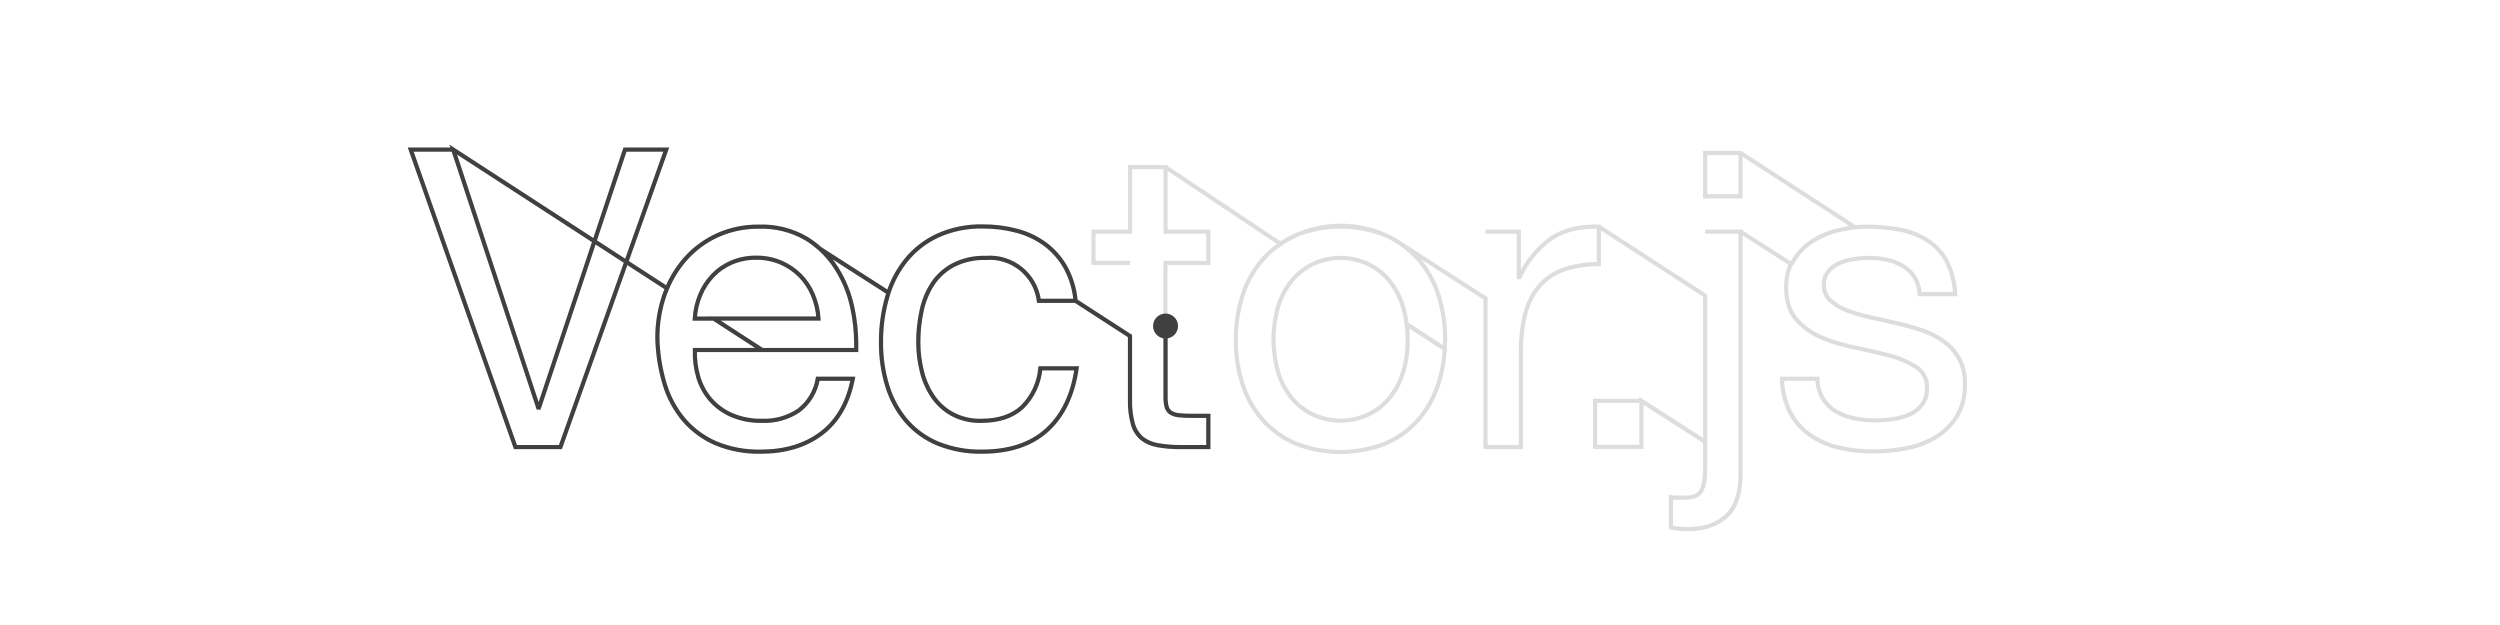
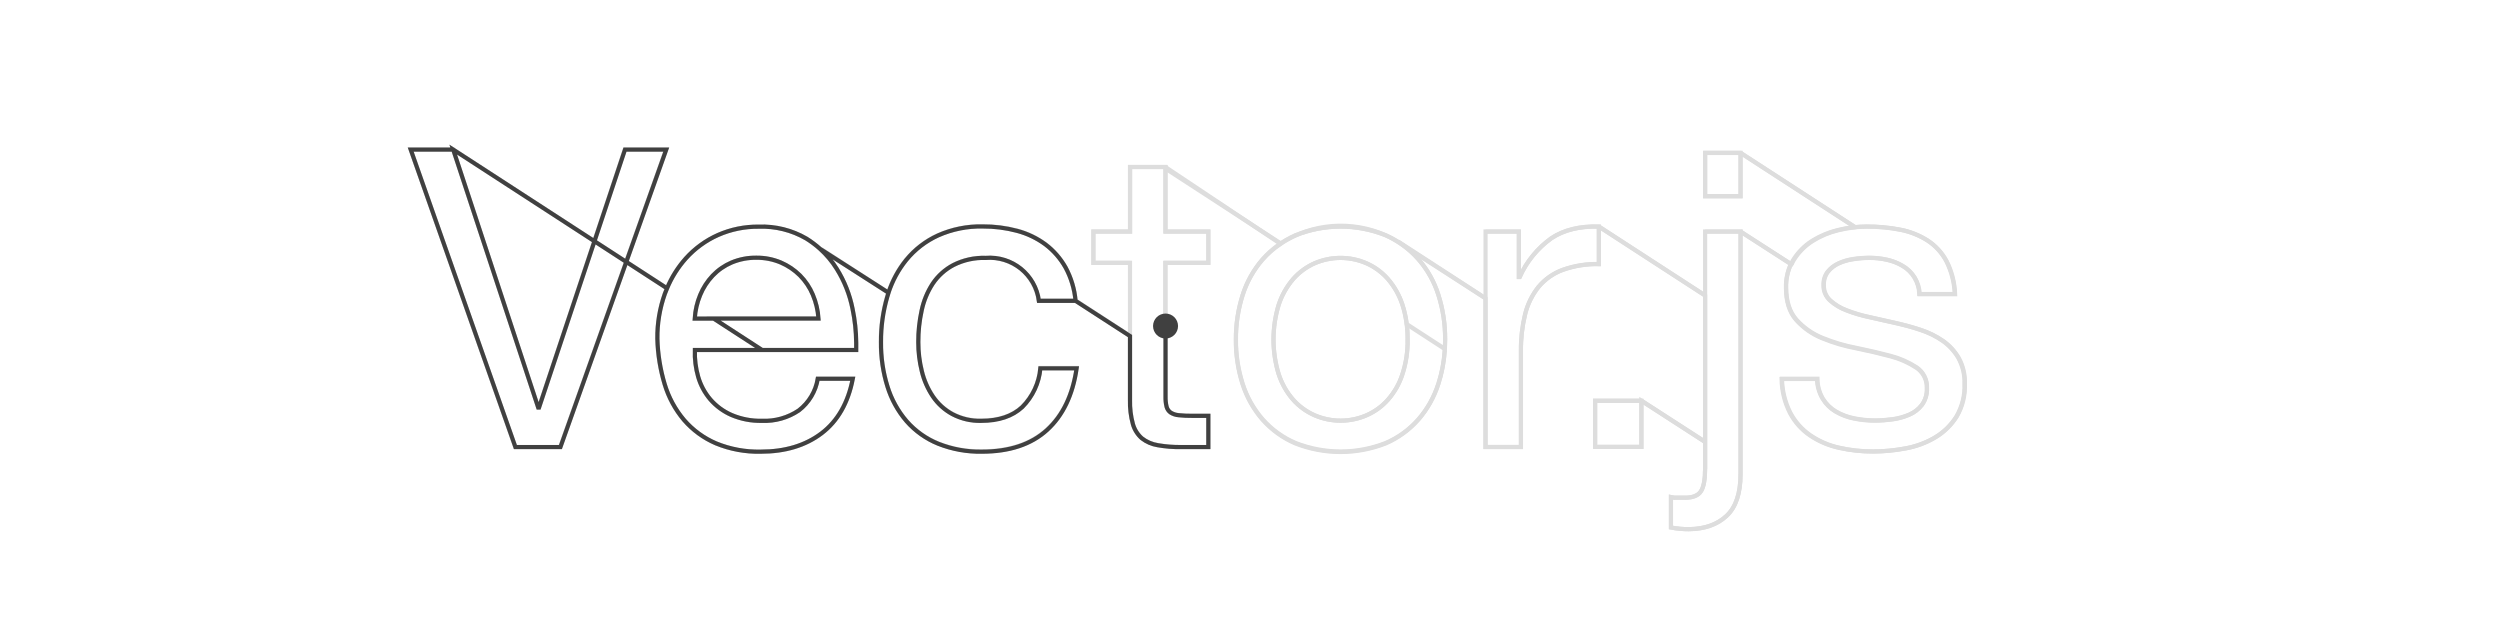
- <svg xmlns="http://www.w3.org/2000/svg" width="600" height="150" viewBox="0 0 600 150">
+ <svg xmlns="http://www.w3.org/2000/svg" viewBox="0 0 600 150">
  <defs>
-     <style>.b7cfdaf6-5eb5-4cf5-bb06-8abf8116584b,.bfddc5ff-6fe0-4a24-a722-02605f5addf6{fill:none;}.b7cfdaf6-5eb5-4cf5-bb06-8abf8116584b{stroke:#ddd;}.b81dd93c-aa82-4ac9-b929-8e60178d5190{fill:#404040;}.bfddc5ff-6fe0-4a24-a722-02605f5addf6{stroke:#404040;}</style>
+     <style>.e474d201-9145-4eff-9d6c-409e62651337,.fb8bf3af-bdd1-47b2-9cfa-5162712d5d6f{fill:none;}.fb8bf3af-bdd1-47b2-9cfa-5162712d5d6f{stroke:#ddd;}.b69530e6-0550-4a42-afb0-639ad4de6863{fill:#404040;}.e474d201-9145-4eff-9d6c-409e62651337{stroke:#404040;}</style>
  </defs>
-   <g id="a2bf0989-a815-459b-b49d-ed81e6bc5227" data-name="Layer 3">
-     <path class="b7cfdaf6-5eb5-4cf5-bb06-8abf8116584b" d="M417.73,36.71v10.4h-8.5V36.71h8.5l27.49,17.83a30.28,30.28,0,0,0-4,.71,20.62,20.62,0,0,0-6.2,2.6,14.38,14.38,0,0,0-4.5,4.55,11.56,11.56,0,0,0-.6,1.09,11.56,11.56,0,0,1,.6-1.09,14.38,14.38,0,0,1,4.5-4.55,20.62,20.62,0,0,1,6.2-2.6,30.28,30.28,0,0,1,4-.71c.94-.09,1.88-.14,2.81-.14a40.87,40.87,0,0,1,8.1.75,18.78,18.78,0,0,1,6.55,2.6,13.4,13.4,0,0,1,4.55,5,19.05,19.05,0,0,1,2,7.85h-8.5a8.14,8.14,0,0,0-4.1-6.8,12.56,12.56,0,0,0-3.75-1.45,19.32,19.32,0,0,0-4.15-.45,25.26,25.26,0,0,0-3.85.3,13,13,0,0,0-3.55,1,7.19,7.19,0,0,0-2.6,2,5,5,0,0,0-1,3.25,4.8,4.8,0,0,0,1.55,3.65,12.22,12.22,0,0,0,4,2.4,34.61,34.61,0,0,0,5.4,1.6q3,.64,6,1.35a63.83,63.83,0,0,1,6.25,1.7,20.58,20.58,0,0,1,5.4,2.65,12.91,12.91,0,0,1,3.8,4.15,12.16,12.16,0,0,1,1.45,6.2,14.42,14.42,0,0,1-1.95,7.8,15.24,15.24,0,0,1-5.1,5,21.27,21.27,0,0,1-7.1,2.65,42,42,0,0,1-7.85.75,36.35,36.35,0,0,1-8.2-.9,20.05,20.05,0,0,1-6.9-3,15.1,15.1,0,0,1-4.8-5.4,18.65,18.65,0,0,1-2-8.15h8.5a9.59,9.59,0,0,0,1.3,4.75,9.07,9.07,0,0,0,3.15,3.1,14,14,0,0,0,4.4,1.65,25.44,25.44,0,0,0,5,.5,31.2,31.2,0,0,0,4.2-.3,15.46,15.46,0,0,0,4-1.1,7.63,7.63,0,0,0,3.05-2.35,6.26,6.26,0,0,0,1.2-4,5.65,5.65,0,0,0-2.5-5,21.4,21.4,0,0,0-6.25-2.75q-3.75-1-8.15-1.9a42.84,42.84,0,0,1-8.15-2.4,16.82,16.82,0,0,1-6.25-4.35q-2.5-2.81-2.5-7.8a13,13,0,0,1,1.15-5.61L417.73,55.6h-8.5v0h8.5v58.2q0,6.9-3.35,10T405.33,127a22.44,22.44,0,0,1-4.3-.4v-7.3l.85.15a5.9,5.9,0,0,0,.75,0h1.8c1.87,0,3.13-.52,3.8-1.55s1-2.89,1-5.55v-6.35l-15.3-9.85v11.1h-11.1V96.2h11.1l15.3,9.85V70.94L383.72,54.39h0q-6.9-.19-11.4,2.8a23.05,23.05,0,0,0-7.6,9.3h-.2V55.6h-8v0h8V66.5h.2a23.05,23.05,0,0,1,7.6-9.3q4.5-3,11.4-2.8v9a24.11,24.11,0,0,0-8.7,1.4,13.71,13.71,0,0,0-5.8,4.1,17.08,17.08,0,0,0-3.2,6.55,35.23,35.23,0,0,0-1,8.85v23h-8.5V71.61L336.15,58.48h0a23.68,23.68,0,0,0-3.57-2,26.32,26.32,0,0,0-25.21,2,25.9,25.9,0,0,1,3.56-2,29,29,0,0,1,21.65,0,23.68,23.68,0,0,1,3.57,2,22,22,0,0,1,4.28,3.77,23.9,23.9,0,0,1,4.8,8.6,34.33,34.33,0,0,1,1.6,10.65q0,1.13-.06,2.22l-9.15-5.94a31,31,0,0,1,.21,3.68,25.5,25.5,0,0,1-1.25,8.35,17.28,17.28,0,0,1-3.45,6.1A14.71,14.71,0,0,1,328,99.66a15.67,15.67,0,0,1-12.5,0,14.89,14.89,0,0,1-5.15-3.75,17.59,17.59,0,0,1-3.45-6.1,28.51,28.51,0,0,1,0-16.7A18.31,18.31,0,0,1,310.33,67a14.91,14.91,0,0,1,5.15-3.8,15.67,15.67,0,0,1,12.5,0,14.72,14.72,0,0,1,5.15,3.8,18,18,0,0,1,3.45,6.15,22.81,22.81,0,0,1,1,4.67l9.15,5.94c0,.07,0,.14,0,.21a32.67,32.67,0,0,1-1.53,8.17,25.58,25.58,0,0,1-2,4.59,23.4,23.4,0,0,1-2.8,4,22.24,22.24,0,0,1-7.85,5.7,29.61,29.61,0,0,1-21.65,0,22.25,22.25,0,0,1-7.9-5.7,24.24,24.24,0,0,1-4.8-8.55,34.17,34.17,0,0,1-1.6-10.6,34.63,34.63,0,0,1,1.6-10.65,24.2,24.2,0,0,1,4.8-8.6,21.89,21.89,0,0,1,4.34-3.8L279.73,40.1h-8.5V55.6h-8.8v7.5h8.8v0h-8.8V55.6h8.8V40.1h8.5V55.6H290v7.5h-10.3V95.2a9.58,9.58,0,0,0,.25,2.4,2.51,2.51,0,0,0,.95,1.4,4.26,4.26,0,0,0,1.95.65,28.47,28.47,0,0,0,3.25.15H290v7.5h-6.5a30.55,30.55,0,0,1-5.65-.45,8.35,8.35,0,0,1-3.8-1.65,7.11,7.11,0,0,1-2.15-3.4,19.89,19.89,0,0,1-.7-5.8V80.65L258.14,72.2a20.62,20.62,0,0,0-2.4-8,18,18,0,0,0-4.85-5.55,20.12,20.12,0,0,0-6.8-3.25,31.28,31.28,0,0,0-8.25-1.05,25,25,0,0,0-10.7,2.15,21.26,21.26,0,0,0-7.65,5.9,24.72,24.72,0,0,0-4.25,7.84,24.72,24.72,0,0,1,4.25-7.84,21.26,21.26,0,0,1,7.65-5.9,25,25,0,0,1,10.7-2.15,31.28,31.28,0,0,1,8.25,1.05,20.12,20.12,0,0,1,6.8,3.25,18,18,0,0,1,4.85,5.55,20.62,20.62,0,0,1,2.4,8h-8.8a11.9,11.9,0,0,0-12.8-10.3,15.86,15.86,0,0,0-7.7,1.7,13.61,13.61,0,0,0-5,4.5,18.79,18.79,0,0,0-2.65,6.45,34.73,34.73,0,0,0-.8,7.55,28.61,28.61,0,0,0,.85,7,18.62,18.62,0,0,0,2.65,6.05,13.37,13.37,0,0,0,4.7,4.25,14,14,0,0,0,6.9,1.6q6.3,0,9.85-3.3a15,15,0,0,0,4.35-9.3h8.7Q257,98,251.29,103.2t-15.65,5.2a27,27,0,0,1-10.45-1.9,20.26,20.26,0,0,1-7.6-5.4,23.2,23.2,0,0,1-4.6-8.35,34.6,34.6,0,0,1-1.55-10.65,37.94,37.94,0,0,1,1.5-10.85q.13-.48.3-1h0L196.81,59.72a23.35,23.35,0,0,0-3.29-2.47,21.2,21.2,0,0,0-11.45-2.85,23.58,23.58,0,0,0-9.75,2,23,23,0,0,0-7.7,5.6,25.42,25.42,0,0,0-4.53,7.2,25.42,25.42,0,0,1,4.53-7.2,23,23,0,0,1,7.7-5.6,23.58,23.58,0,0,1,9.75-2,21.2,21.2,0,0,1,11.45,2.85,23.35,23.35,0,0,1,3.29,2.47,22.14,22.14,0,0,1,4,4.78,28.46,28.46,0,0,1,3.8,9.6,41.42,41.42,0,0,1,.88,8.16q0,.88,0,1.74H182.91l-11.63-7.54h-4.54a17.46,17.46,0,0,1,1.3-5.65,15.11,15.11,0,0,1,3-4.65A13.74,13.74,0,0,1,175.59,63a14.89,14.89,0,0,1,5.95-1.15A14.68,14.68,0,0,1,187.39,63a14.85,14.85,0,0,1,4.6,3.1,14.62,14.62,0,0,1,3.1,4.65,17.73,17.73,0,0,1,1.35,5.7H171.28L182.91,84H166.77a20.69,20.69,0,0,0,.8,6.45,14.71,14.71,0,0,0,2.9,5.4,14.35,14.35,0,0,0,5.1,3.75,17.67,17.67,0,0,0,7.3,1.4,14.69,14.69,0,0,0,8.85-2.5,12.08,12.08,0,0,0,4.55-7.6h8.4q-1.69,8.7-7.5,13.1t-14.6,4.4a26.65,26.65,0,0,1-10.75-2,21.21,21.21,0,0,1-7.65-5.6,24,24,0,0,1-4.65-8.6,41.86,41.86,0,0,1-1.75-10.9,31.14,31.14,0,0,1,1.8-10.8c.17-.44.34-.87.52-1.3h0L108.77,35.9l20.4,61.9h.2L150,35.9h9.9l-25.4,71.4h-10.8L98.57,35.9h10.2" />
+   <g id="b5f7199a-681b-4eaa-a64c-d2bb7e62a686" data-name="Layer 1">
+     <path class="fb8bf3af-bdd1-47b2-9cfa-5162712d5d6f" d="M123.64,107.26l-25.1-71.4h10.2l20.4,61.9h.2l20.6-61.9h9.9l-25.4,71.4Z" />
+     <path class="fb8bf3af-bdd1-47b2-9cfa-5162712d5d6f" d="M197.14,104q-5.8,4.41-14.6,4.4a26.58,26.58,0,0,1-10.75-2,21,21,0,0,1-7.65-5.6,23.63,23.63,0,0,1-4.65-8.6,41,41,0,0,1-1.75-10.9,31.14,31.14,0,0,1,1.8-10.8,25.82,25.82,0,0,1,5.05-8.5,22.91,22.91,0,0,1,7.7-5.6,23.52,23.52,0,0,1,9.75-2,21.23,21.23,0,0,1,11.45,2.85,22.78,22.78,0,0,1,7.3,7.25,28.84,28.84,0,0,1,3.8,9.6,41.36,41.36,0,0,1,.85,9.9h-38.7a20.4,20.4,0,0,0,.8,6.45,14.41,14.41,0,0,0,2.9,5.4,14.17,14.17,0,0,0,5.1,3.75,17.48,17.48,0,0,0,7.3,1.4,14.69,14.69,0,0,0,8.85-2.5,12.1,12.1,0,0,0,4.55-7.6h8.4Q202.93,99.56,197.14,104Zm-2-33.2a14.62,14.62,0,0,0-3.1-4.65,14.85,14.85,0,0,0-4.6-3.1,14.68,14.68,0,0,0-5.85-1.15A14.89,14.89,0,0,0,175.59,63,13.74,13.74,0,0,0,171,66.16a15.11,15.11,0,0,0-3,4.65,17.46,17.46,0,0,0-1.3,5.65h29.7A17.73,17.73,0,0,0,195.09,70.76Z" />
+     <path class="fb8bf3af-bdd1-47b2-9cfa-5162712d5d6f" d="M245.14,64.56a12.91,12.91,0,0,0-8.6-2.7,15.86,15.86,0,0,0-7.7,1.7,13.79,13.79,0,0,0-5,4.5,18.79,18.79,0,0,0-2.65,6.45,34.79,34.79,0,0,0-.8,7.55,28.55,28.55,0,0,0,.85,7,18.53,18.53,0,0,0,2.65,6,13.27,13.27,0,0,0,4.7,4.25,14,14,0,0,0,6.9,1.6q6.3,0,9.85-3.3a15,15,0,0,0,4.35-9.3h8.7q-1.41,9.6-7.15,14.8t-15.65,5.2a26.83,26.83,0,0,1-10.45-1.9,20,20,0,0,1-7.6-5.4,23.12,23.12,0,0,1-4.6-8.35,34.6,34.6,0,0,1-1.55-10.65,38,38,0,0,1,1.5-10.85,25,25,0,0,1,4.55-8.8,21.37,21.37,0,0,1,7.65-5.9,25,25,0,0,1,10.7-2.15,31.28,31.28,0,0,1,8.25,1,20.31,20.31,0,0,1,6.8,3.25,18,18,0,0,1,4.85,5.55,20.73,20.73,0,0,1,2.4,8h-8.8A13,13,0,0,0,245.14,64.56Z" />
+     <path class="fb8bf3af-bdd1-47b2-9cfa-5162712d5d6f" d="M290,55.56v7.5h-10.3v32.1a9.58,9.58,0,0,0,.25,2.4,2.51,2.51,0,0,0,.95,1.4,4.15,4.15,0,0,0,1.95.65,28.47,28.47,0,0,0,3.25.15H290v7.5h-6.5a30.55,30.55,0,0,1-5.65-.45,8.35,8.35,0,0,1-3.8-1.65,7.11,7.11,0,0,1-2.15-3.4,19.84,19.84,0,0,1-.7-5.8V63.06h-8.8v-7.5h8.8V40.06h8.5v15.5Z" />
+     <path class="fb8bf3af-bdd1-47b2-9cfa-5162712d5d6f" d="M298.23,70.81a24.29,24.29,0,0,1,4.8-8.6,22.75,22.75,0,0,1,7.9-5.75,29,29,0,0,1,21.65,0,22.74,22.74,0,0,1,7.85,5.75,24,24,0,0,1,4.8,8.6,34.33,34.33,0,0,1,1.6,10.65,33.83,33.83,0,0,1-1.6,10.6,23.94,23.94,0,0,1-4.8,8.55,22,22,0,0,1-7.85,5.7,29.61,29.61,0,0,1-21.65,0,22,22,0,0,1-7.9-5.7,24.24,24.24,0,0,1-4.8-8.55,34.13,34.13,0,0,1-1.6-10.6A34.63,34.63,0,0,1,298.23,70.81Zm8.65,19a17.59,17.59,0,0,0,3.45,6.1,14.89,14.89,0,0,0,5.15,3.75,15.67,15.67,0,0,0,12.5,0,14.71,14.71,0,0,0,5.15-3.75,17.28,17.28,0,0,0,3.45-6.1,25.5,25.5,0,0,0,1.25-8.35,25.58,25.58,0,0,0-1.25-8.35A18,18,0,0,0,333.13,67a14.72,14.72,0,0,0-5.15-3.8,15.67,15.67,0,0,0-12.5,0,14.91,14.91,0,0,0-5.15,3.8,18.31,18.31,0,0,0-3.45,6.15,28.51,28.51,0,0,0,0,16.7Z" />
+     <path class="fb8bf3af-bdd1-47b2-9cfa-5162712d5d6f" d="M364.53,55.56v10.9h.2a23.05,23.05,0,0,1,7.6-9.3q4.5-3,11.4-2.8v9a24.11,24.11,0,0,0-8.7,1.4,13.79,13.79,0,0,0-5.8,4.1,17.15,17.15,0,0,0-3.2,6.55,35.23,35.23,0,0,0-1,8.85v23h-8.5V55.56Z" />
+     <path class="fb8bf3af-bdd1-47b2-9cfa-5162712d5d6f" d="M393.93,96.16v11.1h-11.1V96.16Z" />
+     <path class="fb8bf3af-bdd1-47b2-9cfa-5162712d5d6f" d="M414.38,123.81Q411,127,405.33,127a21.67,21.67,0,0,1-4.3-.4v-7.3c.34.07.62.12.85.15a5.9,5.9,0,0,0,.75,0h1.8c1.87,0,3.13-.52,3.8-1.55s1-2.88,1-5.55V55.56h8.5v58.2Q417.73,120.66,414.38,123.81Z" />
+     <rect class="fb8bf3af-bdd1-47b2-9cfa-5162712d5d6f" x="409.23" y="36.67" width="8.5" height="10.4" />
+     <path class="fb8bf3af-bdd1-47b2-9cfa-5162712d5d6f" d="M437.43,95.71a9,9,0,0,0,3.15,3.1,14,14,0,0,0,4.4,1.65,24.72,24.72,0,0,0,5,.5,31.2,31.2,0,0,0,4.2-.3,15.08,15.08,0,0,0,4-1.1,7.54,7.54,0,0,0,3.05-2.35,6.26,6.26,0,0,0,1.2-3.95,5.66,5.66,0,0,0-2.5-5,21.4,21.4,0,0,0-6.25-2.75q-3.75-1-8.15-1.9a41.43,41.43,0,0,1-8.15-2.4,16.82,16.82,0,0,1-6.25-4.35q-2.5-2.79-2.5-7.8a12.37,12.37,0,0,1,1.75-6.7,14.48,14.48,0,0,1,4.5-4.55,20.88,20.88,0,0,1,6.2-2.6,28.87,28.87,0,0,1,6.85-.85,40.87,40.87,0,0,1,8.1.75,18.78,18.78,0,0,1,6.55,2.6,13.48,13.48,0,0,1,4.55,5,19.05,19.05,0,0,1,2,7.85h-8.5a8.14,8.14,0,0,0-4.1-6.8,12.83,12.83,0,0,0-3.75-1.45,19.32,19.32,0,0,0-4.15-.45,25.26,25.26,0,0,0-3.85.3,13,13,0,0,0-3.55,1.05,7.19,7.19,0,0,0-2.6,2,5,5,0,0,0-1,3.25,4.78,4.78,0,0,0,1.55,3.65,12.22,12.22,0,0,0,4,2.4,33.56,33.56,0,0,0,5.4,1.6q3,.66,6,1.35c2.13.47,4.22,1,6.25,1.7a20.58,20.58,0,0,1,5.4,2.65,13,13,0,0,1,3.8,4.15,12.18,12.18,0,0,1,1.45,6.2,14.37,14.37,0,0,1-1.95,7.8,15.15,15.15,0,0,1-5.1,5,21.27,21.27,0,0,1-7.1,2.65,42,42,0,0,1-7.85.75,36.35,36.35,0,0,1-8.2-.9,20.05,20.05,0,0,1-6.9-2.95,14.93,14.93,0,0,1-4.8-5.4,18.65,18.65,0,0,1-2-8.15h8.5A9.59,9.59,0,0,0,437.43,95.71Z" />
+     <line class="fb8bf3af-bdd1-47b2-9cfa-5162712d5d6f" x1="108.74" y1="35.86" x2="160.05" y2="69.16" />
+     <line class="fb8bf3af-bdd1-47b2-9cfa-5162712d5d6f" x1="197.14" y1="59.81" x2="213.32" y2="70.31" />
+     <line class="fb8bf3af-bdd1-47b2-9cfa-5162712d5d6f" x1="258.44" y1="72.31" x2="271.23" y2="80.61" />
+     <line class="fb8bf3af-bdd1-47b2-9cfa-5162712d5d6f" x1="279.55" y1="40.36" x2="307.53" y2="58.52" />
+     <line class="fb8bf3af-bdd1-47b2-9cfa-5162712d5d6f" x1="335.55" y1="57.96" x2="356.53" y2="71.58" />
+     <line class="fb8bf3af-bdd1-47b2-9cfa-5162712d5d6f" x1="383.72" y1="54.35" x2="409.23" y2="70.9" />
+     <line class="fb8bf3af-bdd1-47b2-9cfa-5162712d5d6f" x1="417.73" y1="55.56" x2="430.32" y2="63.73" />
+     <line class="fb8bf3af-bdd1-47b2-9cfa-5162712d5d6f" x1="417.73" y1="36.67" x2="445.34" y2="54.58" />
+     <line class="fb8bf3af-bdd1-47b2-9cfa-5162712d5d6f" x1="393.93" y1="96.16" x2="409.11" y2="106.01" />
  </g>
-   <g id="fed59702-98fd-4c24-b284-7a4e0acfb1a0" data-name="Layer 5">
-     <circle class="b81dd93c-aa82-4ac9-b929-8e60178d5190" cx="279.73" cy="78.25" r="3" />
-     <path class="bfddc5ff-6fe0-4a24-a722-02605f5addf6" d="M279.73,78.29V95.2a9.58,9.58,0,0,0,.25,2.4,2.51,2.51,0,0,0,.95,1.4,4.26,4.26,0,0,0,1.95.65,28.47,28.47,0,0,0,3.25.15H290v7.5h-6.5a30.55,30.55,0,0,1-5.65-.45,8.35,8.35,0,0,1-3.8-1.65,7.11,7.11,0,0,1-2.15-3.4,19.89,19.89,0,0,1-.7-5.8V80.65L258.14,72.2a20.62,20.62,0,0,0-2.4-8,18,18,0,0,0-4.85-5.55,20.12,20.12,0,0,0-6.8-3.25,31.28,31.28,0,0,0-8.25-1.05,25,25,0,0,0-10.7,2.15,21.26,21.26,0,0,0-7.65,5.9,24.72,24.72,0,0,0-4.25,7.84,24.72,24.72,0,0,1,4.25-7.84,21.26,21.26,0,0,1,7.65-5.9,25,25,0,0,1,10.7-2.15,31.28,31.28,0,0,1,8.25,1.05,20.12,20.12,0,0,1,6.8,3.25,18,18,0,0,1,4.85,5.55,20.62,20.62,0,0,1,2.4,8h-8.8a11.9,11.9,0,0,0-12.8-10.3,15.86,15.86,0,0,0-7.7,1.7,13.61,13.61,0,0,0-5,4.5,18.79,18.79,0,0,0-2.65,6.45,34.73,34.73,0,0,0-.8,7.55,28.61,28.61,0,0,0,.85,7,18.62,18.62,0,0,0,2.65,6.05,13.37,13.37,0,0,0,4.7,4.25,14,14,0,0,0,6.9,1.6q6.3,0,9.85-3.3a15,15,0,0,0,4.35-9.3h8.7Q257,98,251.29,103.2t-15.65,5.2a27,27,0,0,1-10.45-1.9,20.26,20.26,0,0,1-7.6-5.4,23.2,23.2,0,0,1-4.6-8.35,34.6,34.6,0,0,1-1.55-10.65,37.94,37.94,0,0,1,1.5-10.85q.13-.48.3-1h0L196.81,59.72a23.35,23.35,0,0,0-3.29-2.47,21.2,21.2,0,0,0-11.45-2.85,23.58,23.58,0,0,0-9.75,2,23,23,0,0,0-7.7,5.6,25.42,25.42,0,0,0-4.53,7.2,25.42,25.42,0,0,1,4.53-7.2,23,23,0,0,1,7.7-5.6,23.58,23.58,0,0,1,9.75-2,21.2,21.2,0,0,1,11.45,2.85,23.35,23.35,0,0,1,3.29,2.47,22.14,22.14,0,0,1,4,4.78,28.46,28.46,0,0,1,3.8,9.6,41.42,41.42,0,0,1,.88,8.16q0,.88,0,1.74H182.91l-11.63-7.54h-4.54a17.46,17.46,0,0,1,1.3-5.65,15.11,15.11,0,0,1,3-4.65A13.74,13.74,0,0,1,175.59,63a14.89,14.89,0,0,1,5.95-1.15A14.68,14.68,0,0,1,187.39,63a14.85,14.85,0,0,1,4.6,3.1,14.62,14.62,0,0,1,3.1,4.65,17.73,17.73,0,0,1,1.35,5.7H171.28L182.91,84H166.77a20.69,20.69,0,0,0,.8,6.45,14.71,14.71,0,0,0,2.9,5.4,14.35,14.35,0,0,0,5.1,3.75,17.67,17.67,0,0,0,7.3,1.4,14.69,14.69,0,0,0,8.85-2.5,12.08,12.08,0,0,0,4.55-7.6h8.4q-1.69,8.7-7.5,13.1t-14.6,4.4a26.65,26.65,0,0,1-10.75-2,21.21,21.21,0,0,1-7.65-5.6,24,24,0,0,1-4.65-8.6,41.86,41.86,0,0,1-1.75-10.9,31.14,31.14,0,0,1,1.8-10.8c.17-.44.34-.87.52-1.3h0L108.77,35.9l20.4,61.9h.2L150,35.9h9.9l-25.4,71.4h-10.8L98.57,35.9h10.2" />
+   <g id="ac9be4ad-8f31-4637-bb9f-89d4b04b2f0a" data-name="Layer 3">
+     <path class="fb8bf3af-bdd1-47b2-9cfa-5162712d5d6f" d="M417.73,36.71v10.4h-8.5V36.71h8.5l27.49,17.83a30.28,30.28,0,0,0-4,.71,20.62,20.62,0,0,0-6.2,2.6,14.38,14.38,0,0,0-4.5,4.55,11.56,11.56,0,0,0-.6,1.09,11.56,11.56,0,0,1,.6-1.09,14.38,14.38,0,0,1,4.5-4.55,20.62,20.62,0,0,1,6.2-2.6,30.28,30.28,0,0,1,4-.71c.94-.09,1.88-.14,2.81-.14a40.87,40.87,0,0,1,8.1.75,18.78,18.78,0,0,1,6.55,2.6,13.4,13.4,0,0,1,4.55,5,19.05,19.05,0,0,1,2,7.85h-8.5a8.14,8.14,0,0,0-4.1-6.8,12.56,12.56,0,0,0-3.75-1.45,19.32,19.32,0,0,0-4.15-.45,25.26,25.26,0,0,0-3.85.3,13,13,0,0,0-3.55,1,7.19,7.19,0,0,0-2.6,2,5,5,0,0,0-1,3.25,4.8,4.8,0,0,0,1.55,3.65,12.22,12.22,0,0,0,4,2.4,34.61,34.61,0,0,0,5.4,1.6q3,.64,6,1.35a63.83,63.83,0,0,1,6.25,1.7,20.58,20.58,0,0,1,5.4,2.65,12.91,12.91,0,0,1,3.8,4.15,12.16,12.16,0,0,1,1.45,6.2,14.42,14.42,0,0,1-1.95,7.8,15.24,15.24,0,0,1-5.1,5,21.27,21.27,0,0,1-7.1,2.65,42,42,0,0,1-7.85.75,36.35,36.35,0,0,1-8.2-.9,20.05,20.05,0,0,1-6.9-3,15.1,15.1,0,0,1-4.8-5.4,18.65,18.65,0,0,1-2-8.15h8.5a9.59,9.59,0,0,0,1.3,4.75,9.07,9.07,0,0,0,3.15,3.1,14,14,0,0,0,4.4,1.65,25.44,25.44,0,0,0,5,.5,31.2,31.2,0,0,0,4.2-.3,15.46,15.46,0,0,0,4-1.1,7.63,7.63,0,0,0,3.05-2.35,6.26,6.26,0,0,0,1.2-4,5.65,5.65,0,0,0-2.5-5,21.4,21.4,0,0,0-6.25-2.75q-3.75-1-8.15-1.9a42.84,42.84,0,0,1-8.15-2.4,16.82,16.82,0,0,1-6.25-4.35q-2.5-2.81-2.5-7.8a13,13,0,0,1,1.15-5.61L417.73,55.6h-8.5v0h8.5v58.2q0,6.9-3.35,10T405.33,127a22.44,22.44,0,0,1-4.3-.4v-7.3l.85.15a5.9,5.9,0,0,0,.75,0h1.8c1.87,0,3.13-.52,3.8-1.55s1-2.89,1-5.55v-6.35l-15.3-9.85v11.1h-11.1V96.2h11.1l15.3,9.85V70.94L383.72,54.39h0q-6.9-.19-11.4,2.8a23.05,23.05,0,0,0-7.6,9.3h-.2V55.6h-8v0h8V66.5h.2a23.05,23.05,0,0,1,7.6-9.3q4.5-3,11.4-2.8v9a24.11,24.11,0,0,0-8.7,1.4,13.71,13.71,0,0,0-5.8,4.1,17.08,17.08,0,0,0-3.2,6.55,35.23,35.23,0,0,0-1,8.85v23h-8.5V71.61L336.15,58.48h0a23.68,23.68,0,0,0-3.57-2,26.32,26.32,0,0,0-25.21,2,25.9,25.9,0,0,1,3.56-2,29,29,0,0,1,21.65,0,23.68,23.68,0,0,1,3.57,2,22,22,0,0,1,4.28,3.77,23.9,23.9,0,0,1,4.8,8.6,34.33,34.33,0,0,1,1.6,10.65q0,1.13-.06,2.22l-9.15-5.94a31,31,0,0,1,.21,3.68,25.5,25.5,0,0,1-1.25,8.35,17.28,17.28,0,0,1-3.45,6.1A14.71,14.71,0,0,1,328,99.66a15.67,15.67,0,0,1-12.5,0,14.89,14.89,0,0,1-5.15-3.75,17.59,17.59,0,0,1-3.45-6.1,28.51,28.51,0,0,1,0-16.7A18.31,18.31,0,0,1,310.33,67a14.91,14.91,0,0,1,5.15-3.8,15.67,15.67,0,0,1,12.5,0,14.72,14.72,0,0,1,5.15,3.8,18,18,0,0,1,3.45,6.15,22.81,22.81,0,0,1,1,4.67l9.15,5.94c0,.07,0,.14,0,.21a32.67,32.67,0,0,1-1.53,8.17,25.58,25.58,0,0,1-2,4.59,23.4,23.4,0,0,1-2.8,4,22.24,22.24,0,0,1-7.85,5.7,29.61,29.61,0,0,1-21.65,0,22.25,22.25,0,0,1-7.9-5.7,24.24,24.24,0,0,1-4.8-8.55,34.17,34.17,0,0,1-1.6-10.6,34.63,34.63,0,0,1,1.6-10.65,24.2,24.2,0,0,1,4.8-8.6,21.89,21.89,0,0,1,4.34-3.8L279.73,40.1h-8.5V55.6h-8.8v7.5h8.8v0h-8.8V55.6h8.8V40.1h8.5V55.6H290v7.5h-10.3V95.2a9.58,9.58,0,0,0,.25,2.4,2.51,2.51,0,0,0,.95,1.4,4.26,4.26,0,0,0,1.95.65,28.47,28.47,0,0,0,3.25.15H290v7.5h-6.5a30.55,30.55,0,0,1-5.65-.45,8.35,8.35,0,0,1-3.8-1.65,7.11,7.11,0,0,1-2.15-3.4,19.89,19.89,0,0,1-.7-5.8V80.65L258.14,72.2a20.62,20.62,0,0,0-2.4-8,18,18,0,0,0-4.85-5.55,20.12,20.12,0,0,0-6.8-3.25,31.28,31.28,0,0,0-8.25-1.05,25,25,0,0,0-10.7,2.15,21.26,21.26,0,0,0-7.65,5.9,24.72,24.72,0,0,0-4.25,7.84,24.72,24.72,0,0,1,4.25-7.84,21.26,21.26,0,0,1,7.65-5.9,25,25,0,0,1,10.7-2.15,31.28,31.28,0,0,1,8.25,1.05,20.12,20.12,0,0,1,6.8,3.25,18,18,0,0,1,4.85,5.55,20.62,20.62,0,0,1,2.4,8h-8.8a11.9,11.9,0,0,0-12.8-10.3,15.86,15.86,0,0,0-7.7,1.7,13.61,13.61,0,0,0-5,4.5,18.79,18.79,0,0,0-2.65,6.45,34.73,34.73,0,0,0-.8,7.55,28.61,28.61,0,0,0,.85,7,18.62,18.62,0,0,0,2.65,6.05,13.37,13.37,0,0,0,4.7,4.25,14,14,0,0,0,6.9,1.6q6.3,0,9.85-3.3a15,15,0,0,0,4.35-9.3h8.7Q257,98,251.29,103.2t-15.65,5.2a27,27,0,0,1-10.45-1.9,20.26,20.26,0,0,1-7.6-5.4,23.2,23.2,0,0,1-4.6-8.35,34.6,34.6,0,0,1-1.55-10.65,37.94,37.94,0,0,1,1.5-10.85q.13-.48.3-1h0L196.81,59.72a23.35,23.35,0,0,0-3.29-2.47,21.2,21.2,0,0,0-11.45-2.85,23.58,23.58,0,0,0-9.75,2,23,23,0,0,0-7.7,5.6,25.42,25.42,0,0,0-4.53,7.2,25.42,25.42,0,0,1,4.53-7.2,23,23,0,0,1,7.7-5.6,23.58,23.58,0,0,1,9.75-2,21.2,21.2,0,0,1,11.45,2.85,23.35,23.35,0,0,1,3.29,2.47,22.14,22.14,0,0,1,4,4.78,28.46,28.46,0,0,1,3.8,9.6,41.42,41.42,0,0,1,.88,8.16q0,.88,0,1.74H182.91l-11.63-7.54h-4.54a17.46,17.46,0,0,1,1.3-5.65,15.11,15.11,0,0,1,3-4.65A13.74,13.74,0,0,1,175.59,63a14.89,14.89,0,0,1,5.95-1.15A14.68,14.68,0,0,1,187.39,63a14.85,14.85,0,0,1,4.6,3.1,14.62,14.62,0,0,1,3.1,4.65,17.73,17.73,0,0,1,1.35,5.7H171.28L182.91,84H166.77a20.69,20.69,0,0,0,.8,6.45,14.71,14.71,0,0,0,2.9,5.4,14.35,14.35,0,0,0,5.1,3.75,17.67,17.67,0,0,0,7.3,1.4,14.69,14.69,0,0,0,8.85-2.5,12.08,12.08,0,0,0,4.55-7.6h8.4q-1.69,8.7-7.5,13.1t-14.6,4.4a26.65,26.65,0,0,1-10.75-2,21.21,21.21,0,0,1-7.65-5.6,24,24,0,0,1-4.65-8.6,41.86,41.86,0,0,1-1.75-10.9,31.14,31.14,0,0,1,1.8-10.8c.17-.44.34-.87.52-1.3h0L108.77,35.9l20.4,61.9h.2L150,35.9h9.9l-25.4,71.4h-10.8L98.57,35.9h10.2" />
+   </g>
+   <g id="e5529573-9aab-4363-857c-7be62ba21958" data-name="Layer 5">
+     <circle class="b69530e6-0550-4a42-afb0-639ad4de6863" cx="279.73" cy="78.25" r="3" />
+     <path class="e474d201-9145-4eff-9d6c-409e62651337" d="M279.73,78.29V95.2a9.58,9.58,0,0,0,.25,2.4,2.51,2.51,0,0,0,.95,1.4,4.26,4.26,0,0,0,1.95.65,28.47,28.47,0,0,0,3.25.15H290v7.5h-6.5a30.55,30.55,0,0,1-5.65-.45,8.35,8.35,0,0,1-3.8-1.65,7.11,7.11,0,0,1-2.15-3.4,19.89,19.89,0,0,1-.7-5.8V80.65L258.14,72.2a20.62,20.62,0,0,0-2.4-8,18,18,0,0,0-4.85-5.55,20.12,20.12,0,0,0-6.8-3.25,31.28,31.28,0,0,0-8.25-1.05,25,25,0,0,0-10.7,2.15,21.26,21.26,0,0,0-7.65,5.9,24.72,24.72,0,0,0-4.25,7.84,24.72,24.72,0,0,1,4.25-7.84,21.26,21.26,0,0,1,7.65-5.9,25,25,0,0,1,10.7-2.15,31.28,31.28,0,0,1,8.25,1.05,20.12,20.12,0,0,1,6.8,3.25,18,18,0,0,1,4.85,5.55,20.62,20.62,0,0,1,2.4,8h-8.8a11.9,11.9,0,0,0-12.8-10.3,15.86,15.86,0,0,0-7.7,1.7,13.61,13.61,0,0,0-5,4.5,18.79,18.79,0,0,0-2.65,6.45,34.73,34.73,0,0,0-.8,7.55,28.61,28.61,0,0,0,.85,7,18.62,18.62,0,0,0,2.65,6.05,13.37,13.37,0,0,0,4.7,4.25,14,14,0,0,0,6.9,1.6q6.3,0,9.85-3.3a15,15,0,0,0,4.35-9.3h8.7Q257,98,251.29,103.2t-15.65,5.2a27,27,0,0,1-10.45-1.9,20.26,20.26,0,0,1-7.6-5.4,23.2,23.2,0,0,1-4.6-8.35,34.6,34.6,0,0,1-1.55-10.65,37.94,37.94,0,0,1,1.5-10.85q.13-.48.3-1h0L196.81,59.72a23.35,23.35,0,0,0-3.29-2.47,21.2,21.2,0,0,0-11.45-2.85,23.58,23.58,0,0,0-9.75,2,23,23,0,0,0-7.7,5.6,25.42,25.42,0,0,0-4.53,7.2,25.42,25.42,0,0,1,4.53-7.2,23,23,0,0,1,7.7-5.6,23.58,23.58,0,0,1,9.75-2,21.2,21.2,0,0,1,11.45,2.85,23.35,23.35,0,0,1,3.29,2.47,22.14,22.14,0,0,1,4,4.78,28.46,28.46,0,0,1,3.8,9.6,41.42,41.42,0,0,1,.88,8.16q0,.88,0,1.74H182.91l-11.63-7.54h-4.54a17.46,17.46,0,0,1,1.3-5.65,15.11,15.11,0,0,1,3-4.65A13.74,13.74,0,0,1,175.59,63a14.89,14.89,0,0,1,5.95-1.15A14.68,14.68,0,0,1,187.39,63a14.85,14.85,0,0,1,4.6,3.1,14.62,14.62,0,0,1,3.1,4.65,17.73,17.73,0,0,1,1.35,5.7H171.28L182.91,84H166.77a20.69,20.69,0,0,0,.8,6.45,14.71,14.71,0,0,0,2.9,5.4,14.35,14.35,0,0,0,5.1,3.75,17.67,17.67,0,0,0,7.3,1.4,14.69,14.69,0,0,0,8.85-2.5,12.08,12.08,0,0,0,4.55-7.6h8.4q-1.69,8.7-7.5,13.1t-14.6,4.4a26.65,26.65,0,0,1-10.75-2,21.21,21.21,0,0,1-7.65-5.6,24,24,0,0,1-4.65-8.6,41.86,41.86,0,0,1-1.75-10.9,31.14,31.14,0,0,1,1.8-10.8c.17-.44.34-.87.52-1.3h0L108.77,35.9l20.4,61.9h.2L150,35.9h9.9l-25.4,71.4h-10.8L98.57,35.9h10.2" />
  </g>
</svg>
